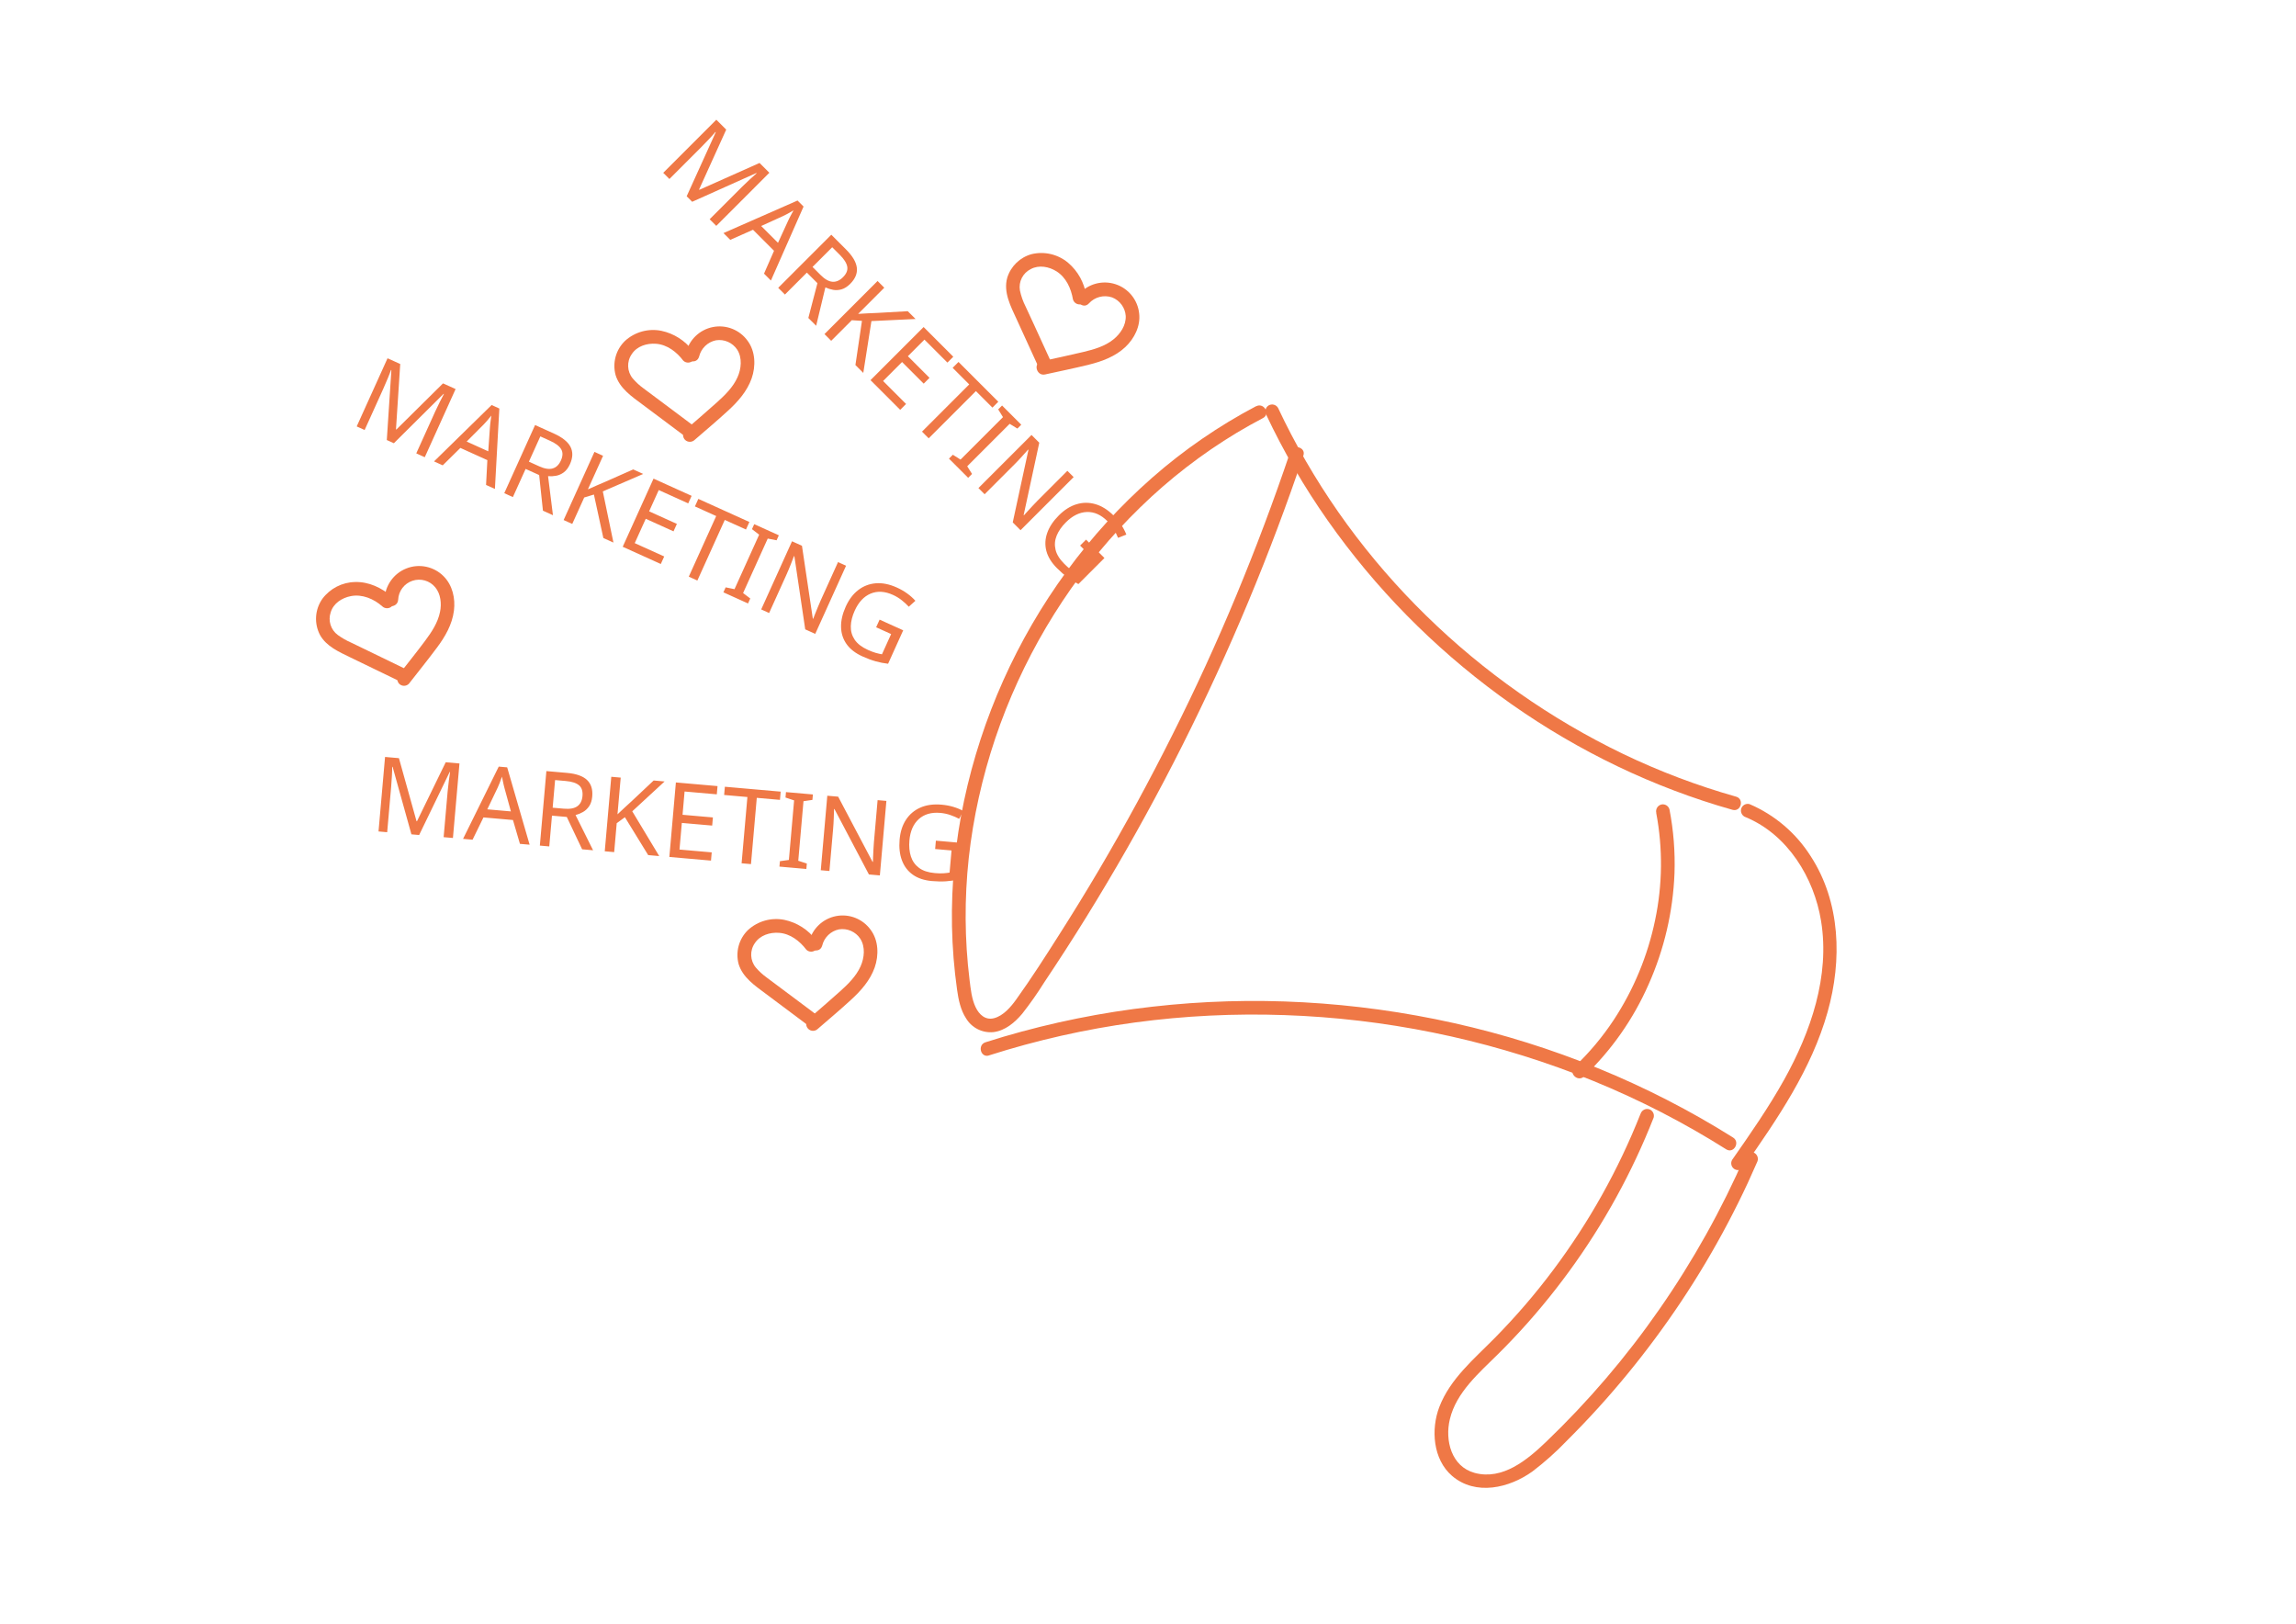
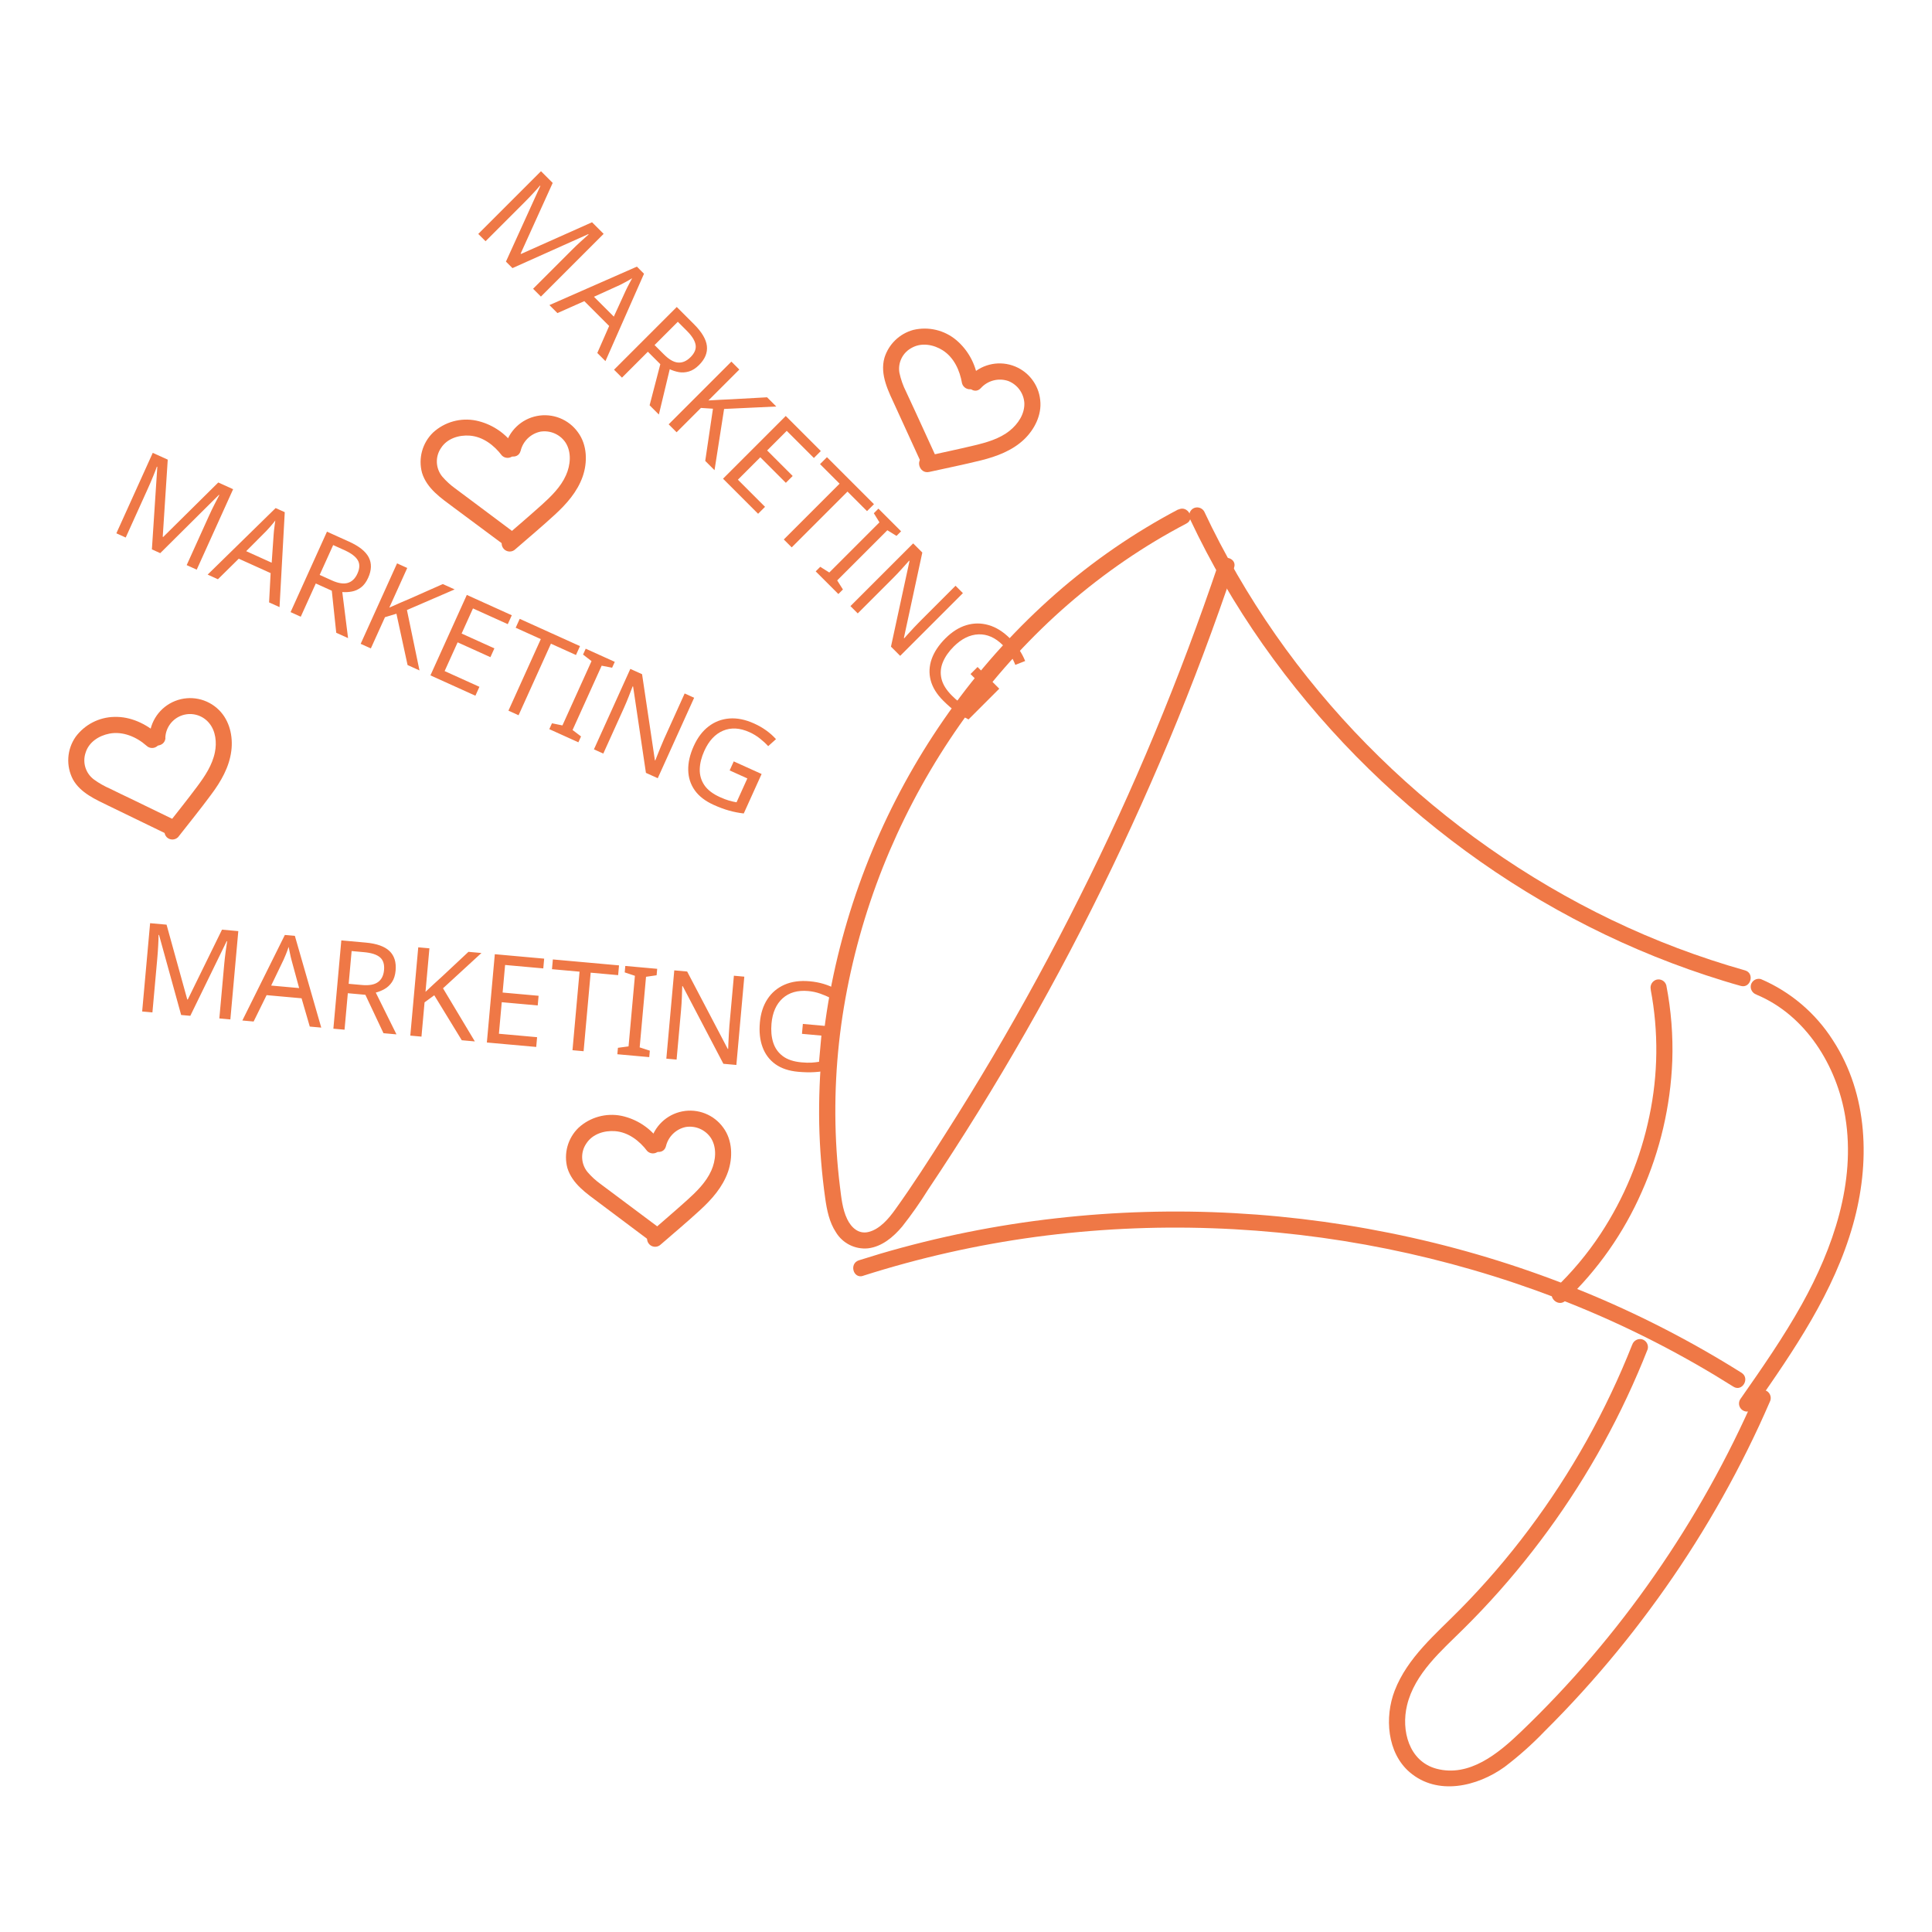
- <svg xmlns="http://www.w3.org/2000/svg" id="Layer_1" data-name="Layer 1" viewBox="0 0 841.89 595.28">
+ <svg xmlns="http://www.w3.org/2000/svg" id="Layer_1" data-name="Layer 1" viewBox="0 0 600 600">
  <defs>
-     <style>.cls-1{font-size:38.41px;}.cls-1,.cls-2,.cls-3,.cls-4{fill:#ef7846;}.cls-1,.cls-2,.cls-3{font-family:InkFree, Ink Free;}.cls-2{font-size:38.41px;}.cls-3{font-size:38.41px;}</style>
+     <style>.cls-1,.cls-2{isolation:isolate;font-family:InkFree, Ink Free;}.cls-1{font-size:38.57px;}.cls-1,.cls-2,.cls-3{fill:#ef7846;}.cls-2{font-size:38.41px;}</style>
  </defs>
-   <text class="cls-1" transform="matrix(0.71, 0.71, -0.71, 0.71, 240.55, 60.72)">MARKETING</text>
-   <text class="cls-2" transform="translate(127.41 154.8) rotate(24.34)">MARKETING</text>
-   <text class="cls-3" transform="translate(135.09 304.5) rotate(5.01)">MARKETING</text>
-   <path class="cls-4" d="M460.59,148.91a197,197,0,0,0-38.18,26.28,211.91,211.91,0,0,0-31.26,34.23,219.94,219.94,0,0,0-37.64,84.07,204.33,204.33,0,0,0-4.44,46.14,194.46,194.46,0,0,0,1.87,23.24c.51,3.62,1.27,7.42,3.32,10.52a10.48,10.48,0,0,0,10,5c4.31-.52,7.84-3.52,10.55-6.73a128.45,128.45,0,0,0,8.06-11.47q8-11.94,15.56-24.15Q413.59,311.54,427,286t25-52q11.61-26.5,21.34-53.78,2.35-6.6,4.59-13.25c1-3-3.79-4.36-4.82-1.33q-9,26.68-19.81,52.71t-23.38,51q-12.65,25.28-27,49.64-7.14,12.08-14.68,23.9c-5,7.88-10.08,15.81-15.53,23.4-2,2.81-4.75,6.1-8.24,7-3.17.82-5.45-1.36-6.72-4-1.47-3.06-1.81-6.66-2.23-10q-.69-5.58-1.05-11.19a195.8,195.8,0,0,1,2.27-44.59,213,213,0,0,1,12.08-43.4,216.07,216.07,0,0,1,20.78-39.72A209.48,209.48,0,0,1,418.1,186a194.78,194.78,0,0,1,35.36-27.32q4.76-2.85,9.65-5.41c2.85-1.5.33-5.82-2.52-4.32Z" />
-   <path class="cls-4" d="M464.27,152a261.38,261.38,0,0,0,22.57,38.82,276.48,276.48,0,0,0,28.91,34.7A279.74,279.74,0,0,0,549.82,255a272.28,272.28,0,0,0,38.28,23.48,264.6,264.6,0,0,0,41.72,16.81q2.71.84,5.44,1.6c3.1.88,4.43-3.94,1.33-4.82a257.93,257.93,0,0,1-41.39-15.65A270.71,270.71,0,0,1,557,254,272.27,272.27,0,0,1,523,225.76a267.62,267.62,0,0,1-29-33.44,261.58,261.58,0,0,1-23-37.87c-.81-1.63-1.6-3.28-2.38-4.93a2.52,2.52,0,0,0-3.42-.9,2.55,2.55,0,0,0-.9,3.42Z" />
-   <path class="cls-4" d="M362.63,386.93a315.45,315.45,0,0,1,53.63-12.09A325.68,325.68,0,0,1,471,372.15a330.94,330.94,0,0,1,107,21.67,313.71,313.71,0,0,1,49.22,24c1.92,1.16,3.84,2.34,5.74,3.54,2.73,1.72,5.24-2.6,2.52-4.32A319.88,319.88,0,0,0,586,391.65a328.6,328.6,0,0,0-52.89-16.57,338.45,338.45,0,0,0-55.16-7.62,329.8,329.8,0,0,0-55.41,1.61,320.82,320.82,0,0,0-54.54,11q-3.33,1-6.66,2.05c-3.05,1-1.75,5.81,1.33,4.82Z" />
-   <path class="cls-4" d="M640.18,299.62c15.31,6.39,25,22.16,27.57,38.06,3.28,20.23-3.8,40.64-13.52,58.11-5.7,10.22-12.39,19.84-19.09,29.42a2.5,2.5,0,1,0,4.32,2.53c12.32-17.62,24.8-35.77,30.68-56.72,5.35-19,4.8-40.25-6.26-57.22a49.73,49.73,0,0,0-22.37-19,2.51,2.51,0,0,0-3.07,1.74,2.56,2.56,0,0,0,1.74,3.08Z" />
-   <path class="cls-4" d="M607.3,298.05a100.22,100.22,0,0,1-.41,39.27,105.52,105.52,0,0,1-15.17,36.6,98.42,98.42,0,0,1-14.42,17.19c-2.34,2.22,1.2,5.75,3.53,3.54a105.09,105.09,0,0,0,23.68-33.77A110.75,110.75,0,0,0,614,320.2a104.48,104.48,0,0,0-1.85-23.48,2.51,2.51,0,0,0-3.07-1.75,2.56,2.56,0,0,0-1.75,3.08Z" />
-   <path class="cls-4" d="M601.54,408.35a246.84,246.84,0,0,1-32.09,57.36,241.77,241.77,0,0,1-21.27,24.73c-7.58,7.71-16.43,15-20.41,25.37-3.14,8.19-2.35,19.24,4.67,25.27,8.64,7.41,21,4.46,29.45-1.61a106.61,106.61,0,0,0,12.51-11.15q5.93-5.9,11.55-12.08,11.17-12.3,21.07-25.68a327.26,327.26,0,0,0,33.91-57c1.14-2.47,2.25-4.94,3.33-7.43a2.58,2.58,0,0,0-.89-3.42,2.52,2.52,0,0,0-3.42.89A327.54,327.54,0,0,1,608.45,480a321.08,321.08,0,0,1-41.58,48.65C560,535.22,551,542.73,540.75,540c-8.57-2.32-11-11.93-9.12-19.7,2.36-9.89,10.76-17,17.68-23.87a248.23,248.23,0,0,0,21.22-23.92,251.42,251.42,0,0,0,32.74-55.29q1.61-3.74,3.09-7.5a2.52,2.52,0,0,0-1.74-3.08,2.57,2.57,0,0,0-3.08,1.75Z" />
-   <path class="cls-4" d="M254.07,128.67a19.47,19.47,0,0,0-11.57-7.39,15.29,15.29,0,0,0-13.33,3.7,12.77,12.77,0,0,0-3.44,12.55c1.52,4.89,5.91,7.83,9.81,10.74l15.34,11.47a2.53,2.53,0,0,0,3.42-.9,2.57,2.57,0,0,0-.9-3.42l-11.6-8.68c-1.93-1.44-3.86-2.87-5.79-4.32a23.08,23.08,0,0,1-4-3.67,7.39,7.39,0,0,1-.36-8.92c1.9-2.93,5.54-4.05,8.88-3.8,4.11.3,7.6,3,10,6.18a2.52,2.52,0,0,0,3.54,0,2.57,2.57,0,0,0,0-3.54Z" />
-   <path class="cls-4" d="M256.34,130.76a8,8,0,0,1,6.16-6,7.88,7.88,0,0,1,7.84,3.46c1.88,3,1.48,7,.09,10.08-1.62,3.65-4.58,6.53-7.5,9.17-3.86,3.47-7.82,6.84-11.74,10.25a2.53,2.53,0,0,0,0,3.54,2.55,2.55,0,0,0,3.54,0c4.07-3.55,8.22-7,12.21-10.68,3.64-3.33,7-7.12,8.67-11.85,1.56-4.46,1.43-9.87-1.47-13.78a12.67,12.67,0,0,0-22.62,4.44c-.78,3.12,4,4.45,4.82,1.33Z" />
-   <path class="cls-4" d="M143.69,218.74c-3.72-3.25-8.46-5.51-13.49-5.36a15.29,15.29,0,0,0-12,6.16,12.74,12.74,0,0,0-.84,13.29c2.35,4.18,7,6.18,11.07,8.17l17.25,8.34a2.57,2.57,0,0,0,3.42-.9,2.53,2.53,0,0,0-.9-3.42l-13-6.31c-2.11-1-4.21-2-6.31-3.05a26.68,26.68,0,0,1-5-2.84,7.38,7.38,0,0,1-2.63-8.34c1-3.3,4.11-5.29,7.37-5.93,4.14-.82,8.45,1,11.52,3.73a2.56,2.56,0,0,0,3.54,0,2.54,2.54,0,0,0,0-3.54Z" />
-   <path class="cls-4" d="M146,219.86a7.68,7.68,0,0,1,13.61-4.53c2,2.43,2.36,6,1.74,9-.81,4-3.1,7.42-5.48,10.61-3.08,4.14-6.32,8.16-9.49,12.22a2.58,2.58,0,0,0,0,3.54,2.51,2.51,0,0,0,3.53,0c3.44-4.4,6.95-8.76,10.28-13.23,3-4,5.62-8.49,6.26-13.58.57-4.49-.52-9.36-3.8-12.64a12.67,12.67,0,0,0-21.65,8.6c-.17,3.21,4.83,3.2,5,0Z" />
-   <path class="cls-4" d="M299.19,344.63a19.47,19.47,0,0,0-11.56-7.39,15.29,15.29,0,0,0-13.33,3.7,12.77,12.77,0,0,0-3.45,12.55c1.53,4.89,5.92,7.83,9.81,10.74L296,375.7a2.52,2.52,0,0,0,3.42-.9,2.56,2.56,0,0,0-.89-3.42l-11.61-8.68c-1.93-1.44-3.86-2.87-5.78-4.32a22.72,22.72,0,0,1-4-3.67,7.37,7.37,0,0,1-.37-8.92c1.91-2.93,5.55-4.05,8.89-3.8,4.11.3,7.6,3,10,6.18a2.5,2.5,0,0,0,3.53,0,2.56,2.56,0,0,0,0-3.54Z" />
-   <path class="cls-4" d="M301.47,346.72a8,8,0,0,1,6.16-6,7.88,7.88,0,0,1,7.84,3.46c1.88,3,1.48,6.95.09,10.08-1.63,3.65-4.58,6.53-7.51,9.17-3.85,3.47-7.82,6.84-11.73,10.25a2.5,2.5,0,0,0,3.53,3.54c4.08-3.55,8.22-7,12.21-10.68,3.64-3.33,7-7.12,8.67-11.85,1.56-4.46,1.44-9.87-1.46-13.78a12.67,12.67,0,0,0-22.62,4.44c-.78,3.12,4,4.45,4.82,1.33Z" />
-   <path class="cls-4" d="M398.29,108.35a19.44,19.44,0,0,0-6.62-12,15.27,15.27,0,0,0-13.42-3.17,12.93,12.93,0,0,0-8.91,8.62c-1.52,5.35,1.31,10.58,3.47,15.31l7.78,17a2.52,2.52,0,0,0,3.42.9,2.55,2.55,0,0,0,.89-3.42l-5.83-12.73c-1-2.15-2-4.31-3-6.47a24,24,0,0,1-2.09-5.92,7.35,7.35,0,0,1,4-7.83c3-1.6,6.68-.9,9.45.86,3.52,2.25,5.32,6.28,6,10.27a2.52,2.52,0,0,0,3.07,1.75,2.56,2.56,0,0,0,1.75-3.08Z" />
-   <path class="cls-4" d="M399.25,111.26a8,8,0,0,1,8.53-2.23,7.88,7.88,0,0,1,5,6.83c.13,3.43-1.95,6.5-4.53,8.59-3.14,2.54-7.22,3.68-11.07,4.6-5.08,1.22-10.2,2.28-15.3,3.41-3.14.69-1.81,5.51,1.33,4.82,5.38-1.19,10.8-2.28,16.15-3.61,4.8-1.2,9.63-3,13.28-6.44,3.29-3.12,5.6-7.65,5.07-12.26a12.68,12.68,0,0,0-22-7.25c-2.17,2.37,1.35,5.91,3.54,3.54Z" />
+   <text class="cls-1" transform="translate(145.89 70.01) rotate(45)">MARKETING</text>
+   <text class="cls-2" transform="translate(32.75 164.09) rotate(24.34)">MARKETING</text>
+   <text class="cls-2" transform="matrix(1, 0.09, -0.09, 1, 40.43, 313.79)">MARKETING</text>
+   <path class="cls-3" d="M365.93,158.2a197.46,197.46,0,0,0-38.18,26.28,212.33,212.33,0,0,0-31.26,34.23,220.15,220.15,0,0,0-37.64,84.07,204.91,204.91,0,0,0-4.44,46.14,196.39,196.39,0,0,0,1.87,23.24c.51,3.62,1.27,7.42,3.32,10.52a10.46,10.46,0,0,0,10,5c4.31-.52,7.84-3.52,10.55-6.73a125,125,0,0,0,8.06-11.47q8-11.94,15.56-24.15,15.17-24.49,28.57-50t25-52Q369,216.8,378.68,189.51q2.35-6.6,4.59-13.25c1-3-3.79-4.36-4.82-1.33q-9,26.69-19.81,52.71t-23.38,51q-12.64,25.29-27,49.64-7.14,12.09-14.68,23.9c-5,7.88-10.08,15.81-15.53,23.4-2,2.81-4.75,6.1-8.24,7-3.17.82-5.45-1.36-6.72-4-1.47-3.06-1.81-6.66-2.23-10q-.69-5.58-1.05-11.19a196.4,196.4,0,0,1,2.27-44.59,213,213,0,0,1,12.08-43.4,216.68,216.68,0,0,1,20.78-39.72,210,210,0,0,1,28.5-34.39A195.12,195.12,0,0,1,358.8,168q4.77-2.85,9.65-5.41c2.85-1.5.33-5.82-2.52-4.32Z" />
+   <path class="cls-3" d="M369.61,161.29a261.75,261.75,0,0,0,22.57,38.82,277.35,277.35,0,0,0,28.91,34.7,279.44,279.44,0,0,0,34.07,29.48,272.28,272.28,0,0,0,38.28,23.48,264.6,264.6,0,0,0,41.72,16.81c1.81.56,3.62,1.1,5.44,1.6,3.1.88,4.43-3.94,1.33-4.82a257.34,257.34,0,0,1-41.39-15.65,269.73,269.73,0,0,1-38.2-22.42,271.69,271.69,0,0,1-34-28.24,267.58,267.58,0,0,1-29-33.44,261.81,261.81,0,0,1-23-37.87c-.81-1.63-1.6-3.28-2.38-4.93a2.53,2.53,0,0,0-3.42-.9,2.56,2.56,0,0,0-.9,3.42Z" />
+   <path class="cls-3" d="M268,396.22a315.67,315.67,0,0,1,53.63-12.09,326.32,326.32,0,0,1,54.74-2.69,331.12,331.12,0,0,1,107,21.67,313.19,313.19,0,0,1,49.22,24c1.92,1.16,3.84,2.34,5.74,3.54,2.73,1.72,5.24-2.6,2.52-4.32a319.88,319.88,0,0,0-49.48-25.39,329.29,329.29,0,0,0-52.89-16.57,338.3,338.3,0,0,0-55.16-7.62,329.83,329.83,0,0,0-55.41,1.61,320.84,320.84,0,0,0-54.54,11q-3.33,1-6.66,2.05c-3.05,1-1.75,5.81,1.33,4.82Z" />
+   <path class="cls-3" d="M545.52,308.91c15.31,6.39,25,22.16,27.57,38.06,3.28,20.23-3.8,40.64-13.52,58.11-5.7,10.22-12.39,19.84-19.09,29.42A2.5,2.5,0,1,0,544.8,437c12.32-17.62,24.8-35.77,30.68-56.72,5.35-19,4.8-40.25-6.26-57.22a49.7,49.7,0,0,0-22.37-19,2.52,2.52,0,0,0-3.07,1.74,2.56,2.56,0,0,0,1.74,3.08Z" />
+   <path class="cls-3" d="M512.64,307.34a100,100,0,0,1-.41,39.27,105.33,105.33,0,0,1-15.17,36.6,98,98,0,0,1-14.42,17.19c-2.34,2.22,1.2,5.75,3.53,3.54a104.94,104.94,0,0,0,23.68-33.77,110.54,110.54,0,0,0,9.49-40.68A104.48,104.48,0,0,0,517.49,306a2.51,2.51,0,0,0-3.07-1.75,2.57,2.57,0,0,0-1.75,3.08Z" />
+   <path class="cls-3" d="M506.88,417.64A246.43,246.43,0,0,1,474.79,475a239.65,239.65,0,0,1-21.27,24.73c-7.58,7.71-16.43,15-20.41,25.37-3.14,8.19-2.35,19.24,4.67,25.27,8.64,7.41,21,4.46,29.45-1.61a105.91,105.91,0,0,0,12.51-11.15q5.94-5.9,11.55-12.08a330.43,330.43,0,0,0,21.07-25.68,326.55,326.55,0,0,0,33.91-57c1.14-2.47,2.25-4.94,3.33-7.43a2.57,2.57,0,0,0-.89-3.42,2.53,2.53,0,0,0-3.42.89,326.52,326.52,0,0,1-31.5,56.4,320.51,320.51,0,0,1-41.58,48.65c-6.87,6.57-15.87,14.08-26.12,11.35-8.57-2.32-11-11.93-9.12-19.7,2.36-9.89,10.76-17,17.68-23.87a248.23,248.23,0,0,0,21.22-23.92,250.8,250.8,0,0,0,32.74-55.29q1.62-3.74,3.09-7.5a2.52,2.52,0,0,0-1.74-3.08,2.57,2.57,0,0,0-3.08,1.75Z" />
+   <path class="cls-3" d="M159.41,138a19.5,19.5,0,0,0-11.57-7.39,15.29,15.29,0,0,0-13.33,3.7,12.77,12.77,0,0,0-3.44,12.55c1.52,4.89,5.91,7.83,9.81,10.74L156.22,169a2.53,2.53,0,0,0,3.42-.9,2.57,2.57,0,0,0-.9-3.42L147.14,156l-5.79-4.32a23.19,23.19,0,0,1-4-3.67,7.4,7.4,0,0,1-.36-8.92c1.9-2.93,5.54-4.05,8.88-3.8,4.11.3,7.6,3,10,6.18a2.52,2.52,0,0,0,3.54,0,2.55,2.55,0,0,0,0-3.54Z" />
+   <path class="cls-3" d="M161.68,140.05a8,8,0,0,1,6.16-6,7.88,7.88,0,0,1,7.84,3.46c1.88,3,1.48,7,.09,10.08-1.62,3.65-4.58,6.53-7.5,9.17-3.86,3.47-7.82,6.84-11.74,10.25a2.5,2.5,0,0,0,3.54,3.54c4.07-3.55,8.22-7,12.21-10.68,3.64-3.33,7-7.12,8.67-11.85,1.56-4.46,1.43-9.87-1.47-13.78a12.67,12.67,0,0,0-22.62,4.44c-.78,3.12,4,4.45,4.82,1.33Z" />
+   <path class="cls-3" d="M49,228c-3.72-3.25-8.46-5.51-13.49-5.36a15.32,15.32,0,0,0-12,6.16,12.76,12.76,0,0,0-.84,13.29c2.35,4.18,7,6.18,11.07,8.17L51,258.63a2.57,2.57,0,0,0,3.42-.9,2.53,2.53,0,0,0-.9-3.42l-13-6.31c-2.11-1-4.21-2-6.31-3.05a26.29,26.29,0,0,1-5-2.84,7.39,7.39,0,0,1-2.63-8.34c1-3.3,4.11-5.29,7.37-5.93,4.14-.82,8.45,1,11.52,3.73A2.5,2.5,0,1,0,49,228Z" />
+   <path class="cls-3" d="M51.34,229.15A7.68,7.68,0,0,1,65,224.62c2,2.43,2.36,6,1.74,9-.81,4-3.1,7.42-5.48,10.61-3.08,4.14-6.32,8.16-9.49,12.22a2.59,2.59,0,0,0,0,3.54,2.5,2.5,0,0,0,3.53,0c3.44-4.4,7-8.76,10.28-13.23,3-4,5.62-8.49,6.26-13.58.57-4.49-.52-9.36-3.8-12.64a12.67,12.67,0,0,0-21.65,8.6c-.17,3.21,4.83,3.2,5,0Z" />
+   <path class="cls-3" d="M204.53,353.92A19.48,19.48,0,0,0,193,346.53a15.29,15.29,0,0,0-13.33,3.7,12.78,12.78,0,0,0-3.45,12.55c1.53,4.89,5.92,7.83,9.81,10.74L201.34,385a2.51,2.51,0,0,0,3.42-.9,2.55,2.55,0,0,0-.89-3.42L192.26,372c-1.93-1.44-3.86-2.87-5.78-4.32a22.83,22.83,0,0,1-4-3.67,7.39,7.39,0,0,1-.37-8.92c1.91-2.93,5.55-4.05,8.89-3.8,4.11.3,7.6,3,10,6.18a2.49,2.49,0,0,0,3.53,0,2.55,2.55,0,0,0,0-3.54Z" />
+   <path class="cls-3" d="M206.81,356a8,8,0,0,1,6.16-6,7.88,7.88,0,0,1,7.84,3.46c1.88,3,1.48,6.95.09,10.08-1.63,3.65-4.58,6.53-7.51,9.17-3.85,3.47-7.82,6.84-11.73,10.25a2.5,2.5,0,0,0,3.53,3.54c4.08-3.55,8.22-7,12.21-10.68,3.64-3.33,7-7.12,8.67-11.85,1.56-4.46,1.44-9.87-1.46-13.78A12.67,12.67,0,0,0,202,354.64c-.78,3.12,4,4.45,4.82,1.33Z" />
+   <path class="cls-3" d="M303.63,117.64a19.43,19.43,0,0,0-6.62-12,15.26,15.26,0,0,0-13.42-3.17,12.94,12.94,0,0,0-8.91,8.62c-1.52,5.35,1.31,10.58,3.47,15.31l7.78,17a2.51,2.51,0,0,0,3.42.9,2.54,2.54,0,0,0,.89-3.42l-5.83-12.73-3-6.47a24.25,24.25,0,0,1-2.09-5.92,7.36,7.36,0,0,1,4-7.83c3-1.6,6.68-.9,9.45.86,3.52,2.25,5.32,6.28,6,10.27a2.52,2.52,0,0,0,3.07,1.75,2.55,2.55,0,0,0,1.75-3.08Z" />
+   <path class="cls-3" d="M304.59,120.55a8,8,0,0,1,8.53-2.23,7.89,7.89,0,0,1,5,6.83c.13,3.43-1.95,6.5-4.53,8.59-3.14,2.54-7.22,3.68-11.07,4.6-5.08,1.22-10.2,2.28-15.3,3.41-3.14.69-1.81,5.51,1.33,4.82,5.38-1.19,10.8-2.28,16.15-3.61,4.8-1.2,9.63-3,13.28-6.44,3.29-3.12,5.6-7.65,5.07-12.26a12.68,12.68,0,0,0-22-7.25C298.88,119.38,302.4,122.92,304.59,120.55Z" />
</svg>
